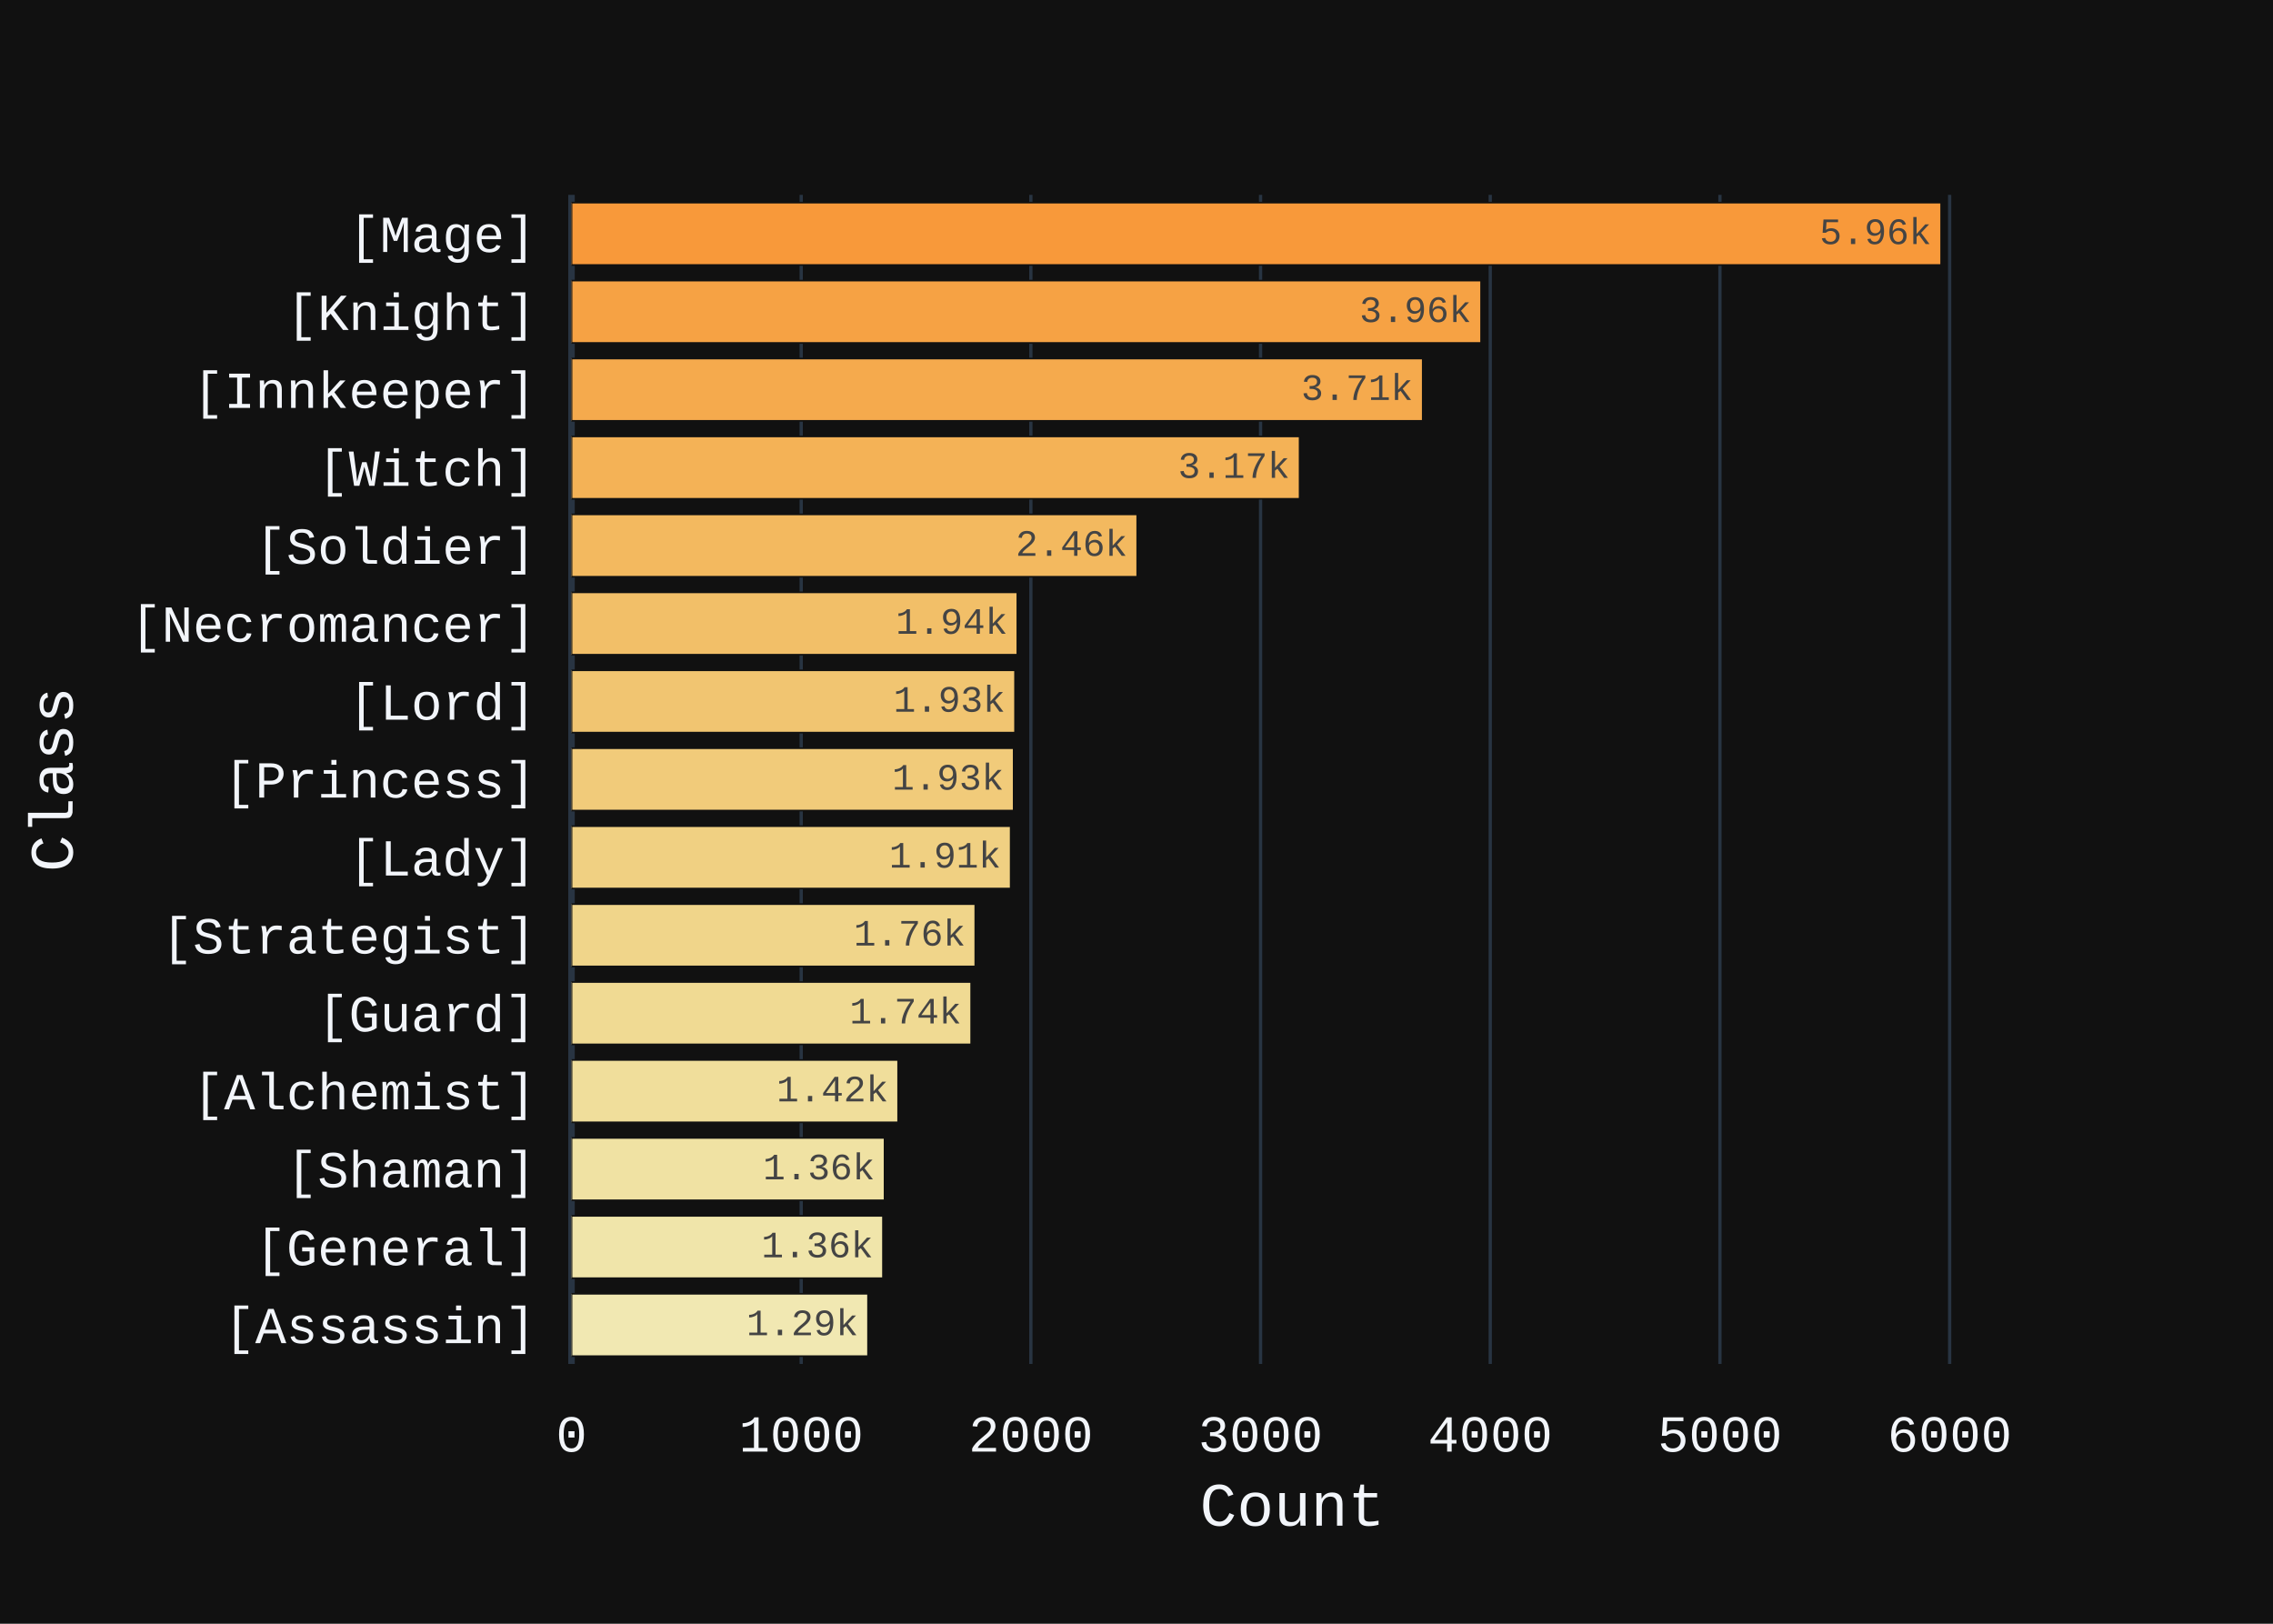
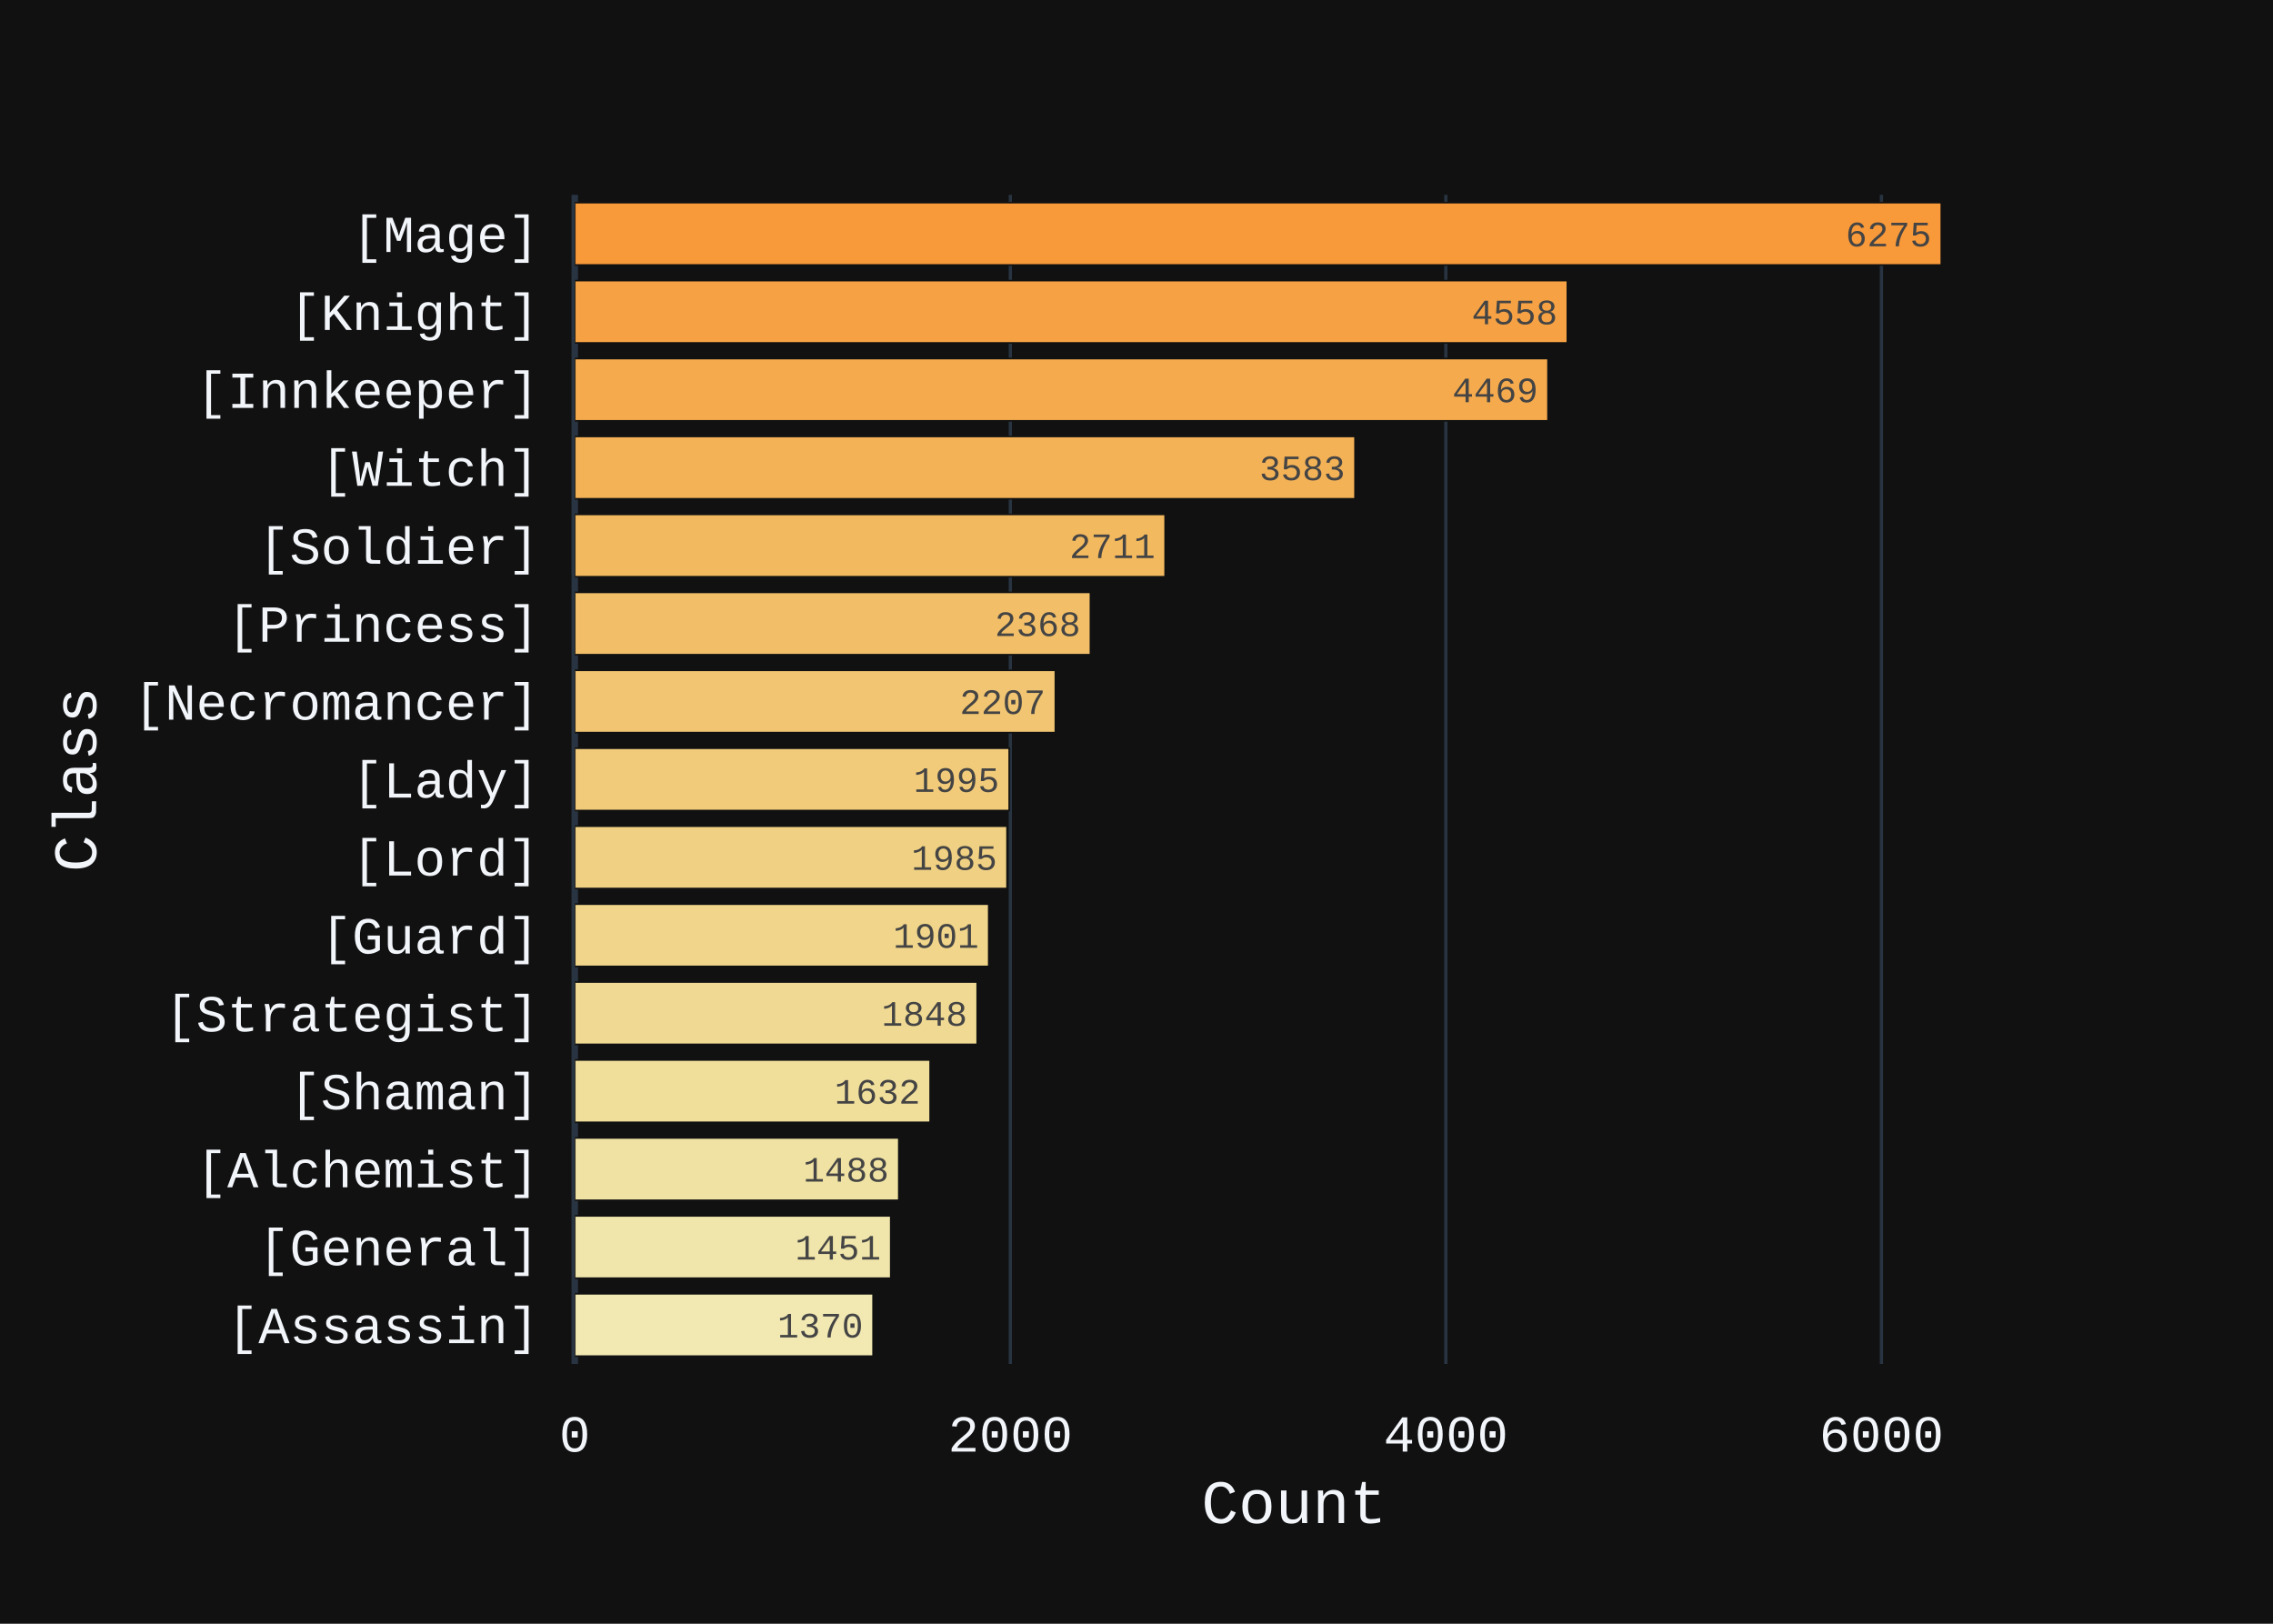
<svg xmlns="http://www.w3.org/2000/svg" class="main-svg" width="700" height="500" style="" viewBox="0 0 700 500">
  <rect x="0" y="0" width="700" height="500" style="fill: rgb(17, 17, 17); fill-opacity: 1;" />
-   <defs id="defs-4142ea">
+   <defs id="defs-eb45aa">
    <g class="clips">
-       <clipPath id="clip4142eaxyplot" class="plotclip">
-         <rect width="444" height="360" />
-       </clipPath>
-       <clipPath class="axesclip" id="clip4142eax">
-         <rect x="176" y="0" width="444" height="500" />
-       </clipPath>
-       <clipPath class="axesclip" id="clip4142eay">
+       <clipPath id="clipeb45aaxyplot" class="plotclip">
+         <rect width="443" height="360" />
+       </clipPath>
+       <clipPath class="axesclip" id="clipeb45aax">
+         <rect x="177" y="0" width="443" height="500" />
+       </clipPath>
+       <clipPath class="axesclip" id="clipeb45aay">
        <rect x="0" y="60" width="700" height="360" />
      </clipPath>
-       <clipPath class="axesclip" id="clip4142eaxy">
-         <rect x="176" y="60" width="444" height="360" />
+       <clipPath class="axesclip" id="clipeb45aaxy">
+         <rect x="177" y="60" width="443" height="360" />
      </clipPath>
    </g>
    <g class="gradients" />
    <g class="patterns" />
  </defs>
  <g class="bglayer" />
  <g class="layer-below">
    <g class="imagelayer" />
    <g class="shapelayer" />
  </g>
  <g class="cartesianlayer">
    <g class="subplot xy">
      <g class="layer-subplot">
        <g class="shapelayer" />
        <g class="imagelayer" />
      </g>
      <g class="minor-gridlayer">
        <g class="x" />
        <g class="y" />
      </g>
      <g class="gridlayer">
        <g class="x">
-           <path class="xgrid crisp" transform="translate(246.74,0)" d="M0,60v360" style="stroke: rgb(40, 52, 66); stroke-opacity: 1; stroke-width: 1px;" />
-           <path class="xgrid crisp" transform="translate(317.47,0)" d="M0,60v360" style="stroke: rgb(40, 52, 66); stroke-opacity: 1; stroke-width: 1px;" />
-           <path class="xgrid crisp" transform="translate(388.21,0)" d="M0,60v360" style="stroke: rgb(40, 52, 66); stroke-opacity: 1; stroke-width: 1px;" />
-           <path class="xgrid crisp" transform="translate(458.94,0)" d="M0,60v360" style="stroke: rgb(40, 52, 66); stroke-opacity: 1; stroke-width: 1px;" />
-           <path class="xgrid crisp" transform="translate(529.68,0)" d="M0,60v360" style="stroke: rgb(40, 52, 66); stroke-opacity: 1; stroke-width: 1px;" />
-           <path class="xgrid crisp" transform="translate(600.42,0)" d="M0,60v360" style="stroke: rgb(40, 52, 66); stroke-opacity: 1; stroke-width: 1px;" />
+           <path class="xgrid crisp" transform="translate(311.14,0)" d="M0,60v360" style="stroke: rgb(40, 52, 66); stroke-opacity: 1; stroke-width: 1px;" />
+           <path class="xgrid crisp" transform="translate(445.27,0)" d="M0,60v360" style="stroke: rgb(40, 52, 66); stroke-opacity: 1; stroke-width: 1px;" />
+           <path class="xgrid crisp" transform="translate(579.41,0)" d="M0,60v360" style="stroke: rgb(40, 52, 66); stroke-opacity: 1; stroke-width: 1px;" />
        </g>
        <g class="y" />
      </g>
      <g class="zerolinelayer">
-         <path class="xzl zl crisp" transform="translate(176,0)" d="M0,60v360" style="stroke: rgb(40, 52, 66); stroke-opacity: 1; stroke-width: 2px;" />
+         <path class="xzl zl crisp" transform="translate(177,0)" d="M0,60v360" style="stroke: rgb(40, 52, 66); stroke-opacity: 1; stroke-width: 2px;" />
+       </g>
+       <g class="layer-between">
+         <g class="shapelayer" />
+         <g class="imagelayer" />
      </g>
      <path class="xlines-below" />
      <path class="ylines-below" />
      <g class="overlines-below" />
      <g class="xaxislayer-below" />
      <g class="yaxislayer-below" />
      <g class="overaxes-below" />
-       <g class="plot" transform="translate(176,60)" clip-path="url(#clip4142eaxyplot)">
-         <g class="barlayer mlayer">
-           <g class="trace bars" style="opacity: 1;">
-             <g class="points">
-               <g class="point">
-                 <path d="M0,21.6V2.4H421.8V21.6Z" style="vector-effect: none; opacity: 1; stroke-width: 0.5px; fill: rgb(248, 153, 58); fill-opacity: 1; stroke: rgb(17, 17, 17); stroke-opacity: 1;" />
-                 <text class="bartext bartext-inside" text-anchor="middle" data-notex="1" x="0" y="0" style="font-family: 'Courier New', mono; font-size: 20px; fill: rgb(68, 68, 68); fill-opacity: 1; white-space: pre;" transform="translate(401.5736,15.15652)scale(0.573913)">5.96k</text>
+       <g class="overplot">
+         <g class="xy" transform="translate(177,60)" clip-path="url(#clipeb45aaxyplot)">
+           <g class="barlayer mlayer">
+             <g class="trace bars" style="opacity: 1;">
+               <g class="points">
+                 <g class="point">
+                   <path d="M0,21.6V2.4H420.85V21.6Z" style="vector-effect: none; opacity: 1; stroke-width: 0.5px; fill: rgb(248, 153, 58); fill-opacity: 1; stroke: rgb(17, 17, 17); stroke-opacity: 1;" />
+                   <text class="bartext bartext-inside" text-anchor="middle" data-notex="1" x="0" y="0" style="font-family: Hack, 'Courier New', mono; font-size: 20px; fill: rgb(68, 68, 68); fill-opacity: 1; white-space: pre;" transform="translate(404.5984,15.85)scale(0.55)">6275</text>
+                 </g>
+               </g>
+             </g>
+             <g class="trace bars" style="opacity: 1;">
+               <g class="points">
+                 <g class="point">
+                   <path d="M0,45.6V26.4H305.69V45.6Z" style="vector-effect: none; opacity: 1; stroke-width: 0.5px; fill: rgb(246, 162, 68); fill-opacity: 1; stroke: rgb(17, 17, 17); stroke-opacity: 1;" />
+                   <text class="bartext bartext-inside" text-anchor="middle" data-notex="1" x="0" y="0" style="font-family: Hack, 'Courier New', mono; font-size: 20px; fill: rgb(68, 68, 68); fill-opacity: 1; white-space: pre;" transform="translate(289.4384,39.85)scale(0.55)">4558</text>
+                 </g>
+               </g>
+             </g>
+             <g class="trace bars" style="opacity: 1;">
+               <g class="points">
+                 <g class="point">
+                   <path d="M0,69.6V50.4H299.73V69.6Z" style="vector-effect: none; opacity: 1; stroke-width: 0.5px; fill: rgb(245, 170, 77); fill-opacity: 1; stroke: rgb(17, 17, 17); stroke-opacity: 1;" />
+                   <text class="bartext bartext-inside" text-anchor="middle" data-notex="1" x="0" y="0" style="font-family: Hack, 'Courier New', mono; font-size: 20px; fill: rgb(68, 68, 68); fill-opacity: 1; white-space: pre;" transform="translate(283.4784,63.85)scale(0.55)">4469</text>
+                 </g>
+               </g>
+             </g>
+             <g class="trace bars" style="opacity: 1;">
+               <g class="points">
+                 <g class="point">
+                   <path d="M0,93.6V74.4H240.3V93.6Z" style="vector-effect: none; opacity: 1; stroke-width: 0.5px; fill: rgb(244, 178, 86); fill-opacity: 1; stroke: rgb(17, 17, 17); stroke-opacity: 1;" />
+                   <text class="bartext bartext-inside" text-anchor="middle" data-notex="1" x="0" y="0" style="font-family: Hack, 'Courier New', mono; font-size: 20px; fill: rgb(68, 68, 68); fill-opacity: 1; white-space: pre;" transform="translate(224.0484,87.85)scale(0.55)">3583</text>
+                 </g>
+               </g>
+             </g>
+             <g class="trace bars" style="opacity: 1;">
+               <g class="points">
+                 <g class="point">
+                   <path d="M0,117.6V98.4H181.82V117.6Z" style="vector-effect: none; opacity: 1; stroke-width: 0.5px; fill: rgb(243, 185, 95); fill-opacity: 1; stroke: rgb(17, 17, 17); stroke-opacity: 1;" />
+                   <text class="bartext bartext-inside" text-anchor="middle" data-notex="1" x="0" y="0" style="font-family: Hack, 'Courier New', mono; font-size: 20px; fill: rgb(68, 68, 68); fill-opacity: 1; white-space: pre;" transform="translate(165.5684,111.85)scale(0.55)">2711</text>
+                 </g>
+               </g>
+             </g>
+             <g class="trace bars" style="opacity: 1;">
+               <g class="points">
+                 <g class="point">
+                   <path d="M0,141.6V122.4H158.82V141.6Z" style="vector-effect: none; opacity: 1; stroke-width: 0.5px; fill: rgb(242, 191, 104); fill-opacity: 1; stroke: rgb(17, 17, 17); stroke-opacity: 1;" />
+                   <text class="bartext bartext-inside" text-anchor="middle" data-notex="1" x="0" y="0" style="font-family: Hack, 'Courier New', mono; font-size: 20px; fill: rgb(68, 68, 68); fill-opacity: 1; white-space: pre;" transform="translate(142.5684,135.85)scale(0.55)">2368</text>
+                 </g>
+               </g>
+             </g>
+             <g class="trace bars" style="opacity: 1;">
+               <g class="points">
+                 <g class="point">
+                   <path d="M0,165.6V146.4H148.02V165.6Z" style="vector-effect: none; opacity: 1; stroke-width: 0.5px; fill: rgb(241, 197, 113); fill-opacity: 1; stroke: rgb(17, 17, 17); stroke-opacity: 1;" />
+                   <text class="bartext bartext-inside" text-anchor="middle" data-notex="1" x="0" y="0" style="font-family: Hack, 'Courier New', mono; font-size: 20px; fill: rgb(68, 68, 68); fill-opacity: 1; white-space: pre;" transform="translate(131.7684,159.85)scale(0.55)">2207</text>
+                 </g>
+               </g>
+             </g>
+             <g class="trace bars" style="opacity: 1;">
+               <g class="points">
+                 <g class="point">
+                   <path d="M0,189.6V170.4H133.8V189.6Z" style="vector-effect: none; opacity: 1; stroke-width: 0.5px; fill: rgb(241, 203, 122); fill-opacity: 1; stroke: rgb(17, 17, 17); stroke-opacity: 1;" />
+                   <text class="bartext bartext-inside" text-anchor="middle" data-notex="1" x="0" y="0" style="font-family: Hack, 'Courier New', mono; font-size: 20px; fill: rgb(68, 68, 68); fill-opacity: 1; white-space: pre;" transform="translate(117.5484,183.85)scale(0.55)">1995</text>
+                 </g>
+               </g>
+             </g>
+             <g class="trace bars" style="opacity: 1;">
+               <g class="points">
+                 <g class="point">
+                   <path d="M0,213.6V194.4H133.13V213.6Z" style="vector-effect: none; opacity: 1; stroke-width: 0.5px; fill: rgb(240, 208, 130); fill-opacity: 1; stroke: rgb(17, 17, 17); stroke-opacity: 1;" />
+                   <text class="bartext bartext-inside" text-anchor="middle" data-notex="1" x="0" y="0" style="font-family: Hack, 'Courier New', mono; font-size: 20px; fill: rgb(68, 68, 68); fill-opacity: 1; white-space: pre;" transform="translate(116.8784,207.85)scale(0.55)">1985</text>
+                 </g>
+               </g>
+             </g>
+             <g class="trace bars" style="opacity: 1;">
+               <g class="points">
+                 <g class="point">
+                   <path d="M0,237.6V218.4H127.5V237.6Z" style="vector-effect: none; opacity: 1; stroke-width: 0.5px; fill: rgb(240, 213, 138); fill-opacity: 1; stroke: rgb(17, 17, 17); stroke-opacity: 1;" />
+                   <text class="bartext bartext-inside" text-anchor="middle" data-notex="1" x="0" y="0" style="font-family: Hack, 'Courier New', mono; font-size: 20px; fill: rgb(68, 68, 68); fill-opacity: 1; white-space: pre;" transform="translate(111.2484,231.85)scale(0.55)">1901</text>
+                 </g>
+               </g>
+             </g>
+             <g class="trace bars" style="opacity: 1;">
+               <g class="points">
+                 <g class="point">
+                   <path d="M0,261.6V242.4H123.94V261.6Z" style="vector-effect: none; opacity: 1; stroke-width: 0.5px; fill: rgb(240, 218, 147); fill-opacity: 1; stroke: rgb(17, 17, 17); stroke-opacity: 1;" />
+                   <text class="bartext bartext-inside" text-anchor="middle" data-notex="1" x="0" y="0" style="font-family: Hack, 'Courier New', mono; font-size: 20px; fill: rgb(68, 68, 68); fill-opacity: 1; white-space: pre;" transform="translate(107.6884,255.85)scale(0.55)">1848</text>
+                 </g>
+               </g>
+             </g>
+             <g class="trace bars" style="opacity: 1;">
+               <g class="points">
+                 <g class="point">
+                   <path d="M0,285.6V266.4H109.45V285.6Z" style="vector-effect: none; opacity: 1; stroke-width: 0.5px; fill: rgb(240, 222, 155); fill-opacity: 1; stroke: rgb(17, 17, 17); stroke-opacity: 1;" />
+                   <text class="bartext bartext-inside" text-anchor="middle" data-notex="1" x="0" y="0" style="font-family: Hack, 'Courier New', mono; font-size: 20px; fill: rgb(68, 68, 68); fill-opacity: 1; white-space: pre;" transform="translate(93.19844,279.85)scale(0.55)">1632</text>
+                 </g>
+               </g>
+             </g>
+             <g class="trace bars" style="opacity: 1;">
+               <g class="points">
+                 <g class="point">
+                   <path d="M0,309.6V290.4H99.8V309.6Z" style="vector-effect: none; opacity: 1; stroke-width: 0.5px; fill: rgb(240, 226, 163); fill-opacity: 1; stroke: rgb(17, 17, 17); stroke-opacity: 1;" />
+                   <text class="bartext bartext-inside" text-anchor="middle" data-notex="1" x="0" y="0" style="font-family: Hack, 'Courier New', mono; font-size: 20px; fill: rgb(68, 68, 68); fill-opacity: 1; white-space: pre;" transform="translate(83.54844,303.85)scale(0.55)">1488</text>
+                 </g>
+               </g>
+             </g>
+             <g class="trace bars" style="opacity: 1;">
+               <g class="points">
+                 <g class="point">
+                   <path d="M0,333.6V314.4H97.32V333.6Z" style="vector-effect: none; opacity: 1; stroke-width: 0.5px; fill: rgb(240, 229, 170); fill-opacity: 1; stroke: rgb(17, 17, 17); stroke-opacity: 1;" />
+                   <text class="bartext bartext-inside" text-anchor="middle" data-notex="1" x="0" y="0" style="font-family: Hack, 'Courier New', mono; font-size: 20px; fill: rgb(68, 68, 68); fill-opacity: 1; white-space: pre;" transform="translate(81.06844,327.85)scale(0.55)">1451</text>
+                 </g>
+               </g>
+             </g>
+             <g class="trace bars" style="opacity: 1;">
+               <g class="points">
+                 <g class="point">
+                   <path d="M0,357.6V338.4H91.88V357.6Z" style="vector-effect: none; opacity: 1; stroke-width: 0.5px; fill: rgb(241, 232, 178); fill-opacity: 1; stroke: rgb(17, 17, 17); stroke-opacity: 1;" />
+                   <text class="bartext bartext-inside" text-anchor="middle" data-notex="1" x="0" y="0" style="font-family: Hack, 'Courier New', mono; font-size: 20px; fill: rgb(68, 68, 68); fill-opacity: 1; white-space: pre;" transform="translate(75.62844,351.85)scale(0.55)">1370</text>
+                 </g>
              </g>
            </g>
          </g>
-           <g class="trace bars" style="opacity: 1;">
-             <g class="points">
-               <g class="point">
-                 <path d="M0,45.6V26.4H280.12V45.6Z" style="vector-effect: none; opacity: 1; stroke-width: 0.5px; fill: rgb(246, 162, 68); fill-opacity: 1; stroke: rgb(17, 17, 17); stroke-opacity: 1;" />
-                 <text class="bartext bartext-inside" text-anchor="middle" data-notex="1" x="0" y="0" style="font-family: 'Courier New', mono; font-size: 20px; fill: rgb(68, 68, 68); fill-opacity: 1; white-space: pre;" transform="translate(259.8936,39.15652)scale(0.573913)">3.96k</text>
-               </g>
-             </g>
-           </g>
-           <g class="trace bars" style="opacity: 1;">
-             <g class="points">
-               <g class="point">
-                 <path d="M0,69.6V50.4H262.15V69.6Z" style="vector-effect: none; opacity: 1; stroke-width: 0.5px; fill: rgb(245, 170, 77); fill-opacity: 1; stroke: rgb(17, 17, 17); stroke-opacity: 1;" />
-                 <text class="bartext bartext-inside" text-anchor="middle" data-notex="1" x="0" y="0" style="font-family: 'Courier New', mono; font-size: 20px; fill: rgb(68, 68, 68); fill-opacity: 1; white-space: pre;" transform="translate(241.9236,63.15652)scale(0.573913)">3.71k</text>
-               </g>
-             </g>
-           </g>
-           <g class="trace bars" style="opacity: 1;">
-             <g class="points">
-               <g class="point">
-                 <path d="M0,93.6V74.4H224.23V93.6Z" style="vector-effect: none; opacity: 1; stroke-width: 0.5px; fill: rgb(244, 178, 86); fill-opacity: 1; stroke: rgb(17, 17, 17); stroke-opacity: 1;" />
-                 <text class="bartext bartext-inside" text-anchor="middle" data-notex="1" x="0" y="0" style="font-family: 'Courier New', mono; font-size: 20px; fill: rgb(68, 68, 68); fill-opacity: 1; white-space: pre;" transform="translate(204.0036,87.15652)scale(0.573913)">3.17k</text>
-               </g>
-             </g>
-           </g>
-           <g class="trace bars" style="opacity: 1;">
-             <g class="points">
-               <g class="point">
-                 <path d="M0,117.6V98.4H174.22V117.6Z" style="vector-effect: none; opacity: 1; stroke-width: 0.5px; fill: rgb(243, 185, 95); fill-opacity: 1; stroke: rgb(17, 17, 17); stroke-opacity: 1;" />
-                 <text class="bartext bartext-inside" text-anchor="middle" data-notex="1" x="0" y="0" style="font-family: 'Courier New', mono; font-size: 20px; fill: rgb(68, 68, 68); fill-opacity: 1; white-space: pre;" transform="translate(153.9936,111.1565)scale(0.573913)">2.46k</text>
-               </g>
-             </g>
-           </g>
-           <g class="trace bars" style="opacity: 1;">
-             <g class="points">
-               <g class="point">
-                 <path d="M0,141.6V122.4H137.3V141.6Z" style="vector-effect: none; opacity: 1; stroke-width: 0.5px; fill: rgb(242, 191, 104); fill-opacity: 1; stroke: rgb(17, 17, 17); stroke-opacity: 1;" />
-                 <text class="bartext bartext-inside" text-anchor="middle" data-notex="1" x="0" y="0" style="font-family: 'Courier New', mono; font-size: 20px; fill: rgb(68, 68, 68); fill-opacity: 1; white-space: pre;" transform="translate(117.0736,135.1565)scale(0.573913)">1.94k</text>
-               </g>
-             </g>
-           </g>
-           <g class="trace bars" style="opacity: 1;">
-             <g class="points">
-               <g class="point">
-                 <path d="M0,165.6V146.4H136.59V165.6Z" style="vector-effect: none; opacity: 1; stroke-width: 0.5px; fill: rgb(241, 197, 113); fill-opacity: 1; stroke: rgb(17, 17, 17); stroke-opacity: 1;" />
-                 <text class="bartext bartext-inside" text-anchor="middle" data-notex="1" x="0" y="0" style="font-family: 'Courier New', mono; font-size: 20px; fill: rgb(68, 68, 68); fill-opacity: 1; white-space: pre;" transform="translate(116.3636,159.1565)scale(0.573913)">1.93k</text>
-               </g>
-             </g>
-           </g>
-           <g class="trace bars" style="opacity: 1;">
-             <g class="points">
-               <g class="point">
-                 <path d="M0,189.6V170.4H136.17V189.6Z" style="vector-effect: none; opacity: 1; stroke-width: 0.5px; fill: rgb(241, 203, 122); fill-opacity: 1; stroke: rgb(17, 17, 17); stroke-opacity: 1;" />
-                 <text class="bartext bartext-inside" text-anchor="middle" data-notex="1" x="0" y="0" style="font-family: 'Courier New', mono; font-size: 20px; fill: rgb(68, 68, 68); fill-opacity: 1; white-space: pre;" transform="translate(115.9436,183.1565)scale(0.573913)">1.93k</text>
-               </g>
-             </g>
-           </g>
-           <g class="trace bars" style="opacity: 1;">
-             <g class="points">
-               <g class="point">
-                 <path d="M0,213.6V194.4H135.25V213.6Z" style="vector-effect: none; opacity: 1; stroke-width: 0.5px; fill: rgb(240, 208, 130); fill-opacity: 1; stroke: rgb(17, 17, 17); stroke-opacity: 1;" />
-                 <text class="bartext bartext-inside" text-anchor="middle" data-notex="1" x="0" y="0" style="font-family: 'Courier New', mono; font-size: 20px; fill: rgb(68, 68, 68); fill-opacity: 1; white-space: pre;" transform="translate(115.0236,207.1565)scale(0.573913)">1.91k</text>
-               </g>
-             </g>
-           </g>
-           <g class="trace bars" style="opacity: 1;">
-             <g class="points">
-               <g class="point">
-                 <path d="M0,237.6V218.4H124.35V237.6Z" style="vector-effect: none; opacity: 1; stroke-width: 0.5px; fill: rgb(240, 213, 138); fill-opacity: 1; stroke: rgb(17, 17, 17); stroke-opacity: 1;" />
-                 <text class="bartext bartext-inside" text-anchor="middle" data-notex="1" x="0" y="0" style="font-family: 'Courier New', mono; font-size: 20px; fill: rgb(68, 68, 68); fill-opacity: 1; white-space: pre;" transform="translate(104.1236,231.1565)scale(0.573913)">1.76k</text>
-               </g>
-             </g>
-           </g>
-           <g class="trace bars" style="opacity: 1;">
-             <g class="points">
-               <g class="point">
-                 <path d="M0,261.6V242.4H123.08V261.6Z" style="vector-effect: none; opacity: 1; stroke-width: 0.5px; fill: rgb(240, 218, 147); fill-opacity: 1; stroke: rgb(17, 17, 17); stroke-opacity: 1;" />
-                 <text class="bartext bartext-inside" text-anchor="middle" data-notex="1" x="0" y="0" style="font-family: 'Courier New', mono; font-size: 20px; fill: rgb(68, 68, 68); fill-opacity: 1; white-space: pre;" transform="translate(102.8536,255.1565)scale(0.573913)">1.74k</text>
-               </g>
-             </g>
-           </g>
-           <g class="trace bars" style="opacity: 1;">
-             <g class="points">
-               <g class="point">
-                 <path d="M0,285.6V266.4H100.59V285.6Z" style="vector-effect: none; opacity: 1; stroke-width: 0.5px; fill: rgb(240, 222, 155); fill-opacity: 1; stroke: rgb(17, 17, 17); stroke-opacity: 1;" />
-                 <text class="bartext bartext-inside" text-anchor="middle" data-notex="1" x="0" y="0" style="font-family: 'Courier New', mono; font-size: 20px; fill: rgb(68, 68, 68); fill-opacity: 1; white-space: pre;" transform="translate(80.36364,279.1565)scale(0.573913)">1.42k</text>
-               </g>
-             </g>
-           </g>
-           <g class="trace bars" style="opacity: 1;">
-             <g class="points">
-               <g class="point">
-                 <path d="M0,309.6V290.4H96.41V309.6Z" style="vector-effect: none; opacity: 1; stroke-width: 0.5px; fill: rgb(240, 226, 163); fill-opacity: 1; stroke: rgb(17, 17, 17); stroke-opacity: 1;" />
-                 <text class="bartext bartext-inside" text-anchor="middle" data-notex="1" x="0" y="0" style="font-family: 'Courier New', mono; font-size: 20px; fill: rgb(68, 68, 68); fill-opacity: 1; white-space: pre;" transform="translate(76.18364,303.1565)scale(0.573913)">1.36k</text>
-               </g>
-             </g>
-           </g>
-           <g class="trace bars" style="opacity: 1;">
-             <g class="points">
-               <g class="point">
-                 <path d="M0,333.6V314.4H95.92V333.6Z" style="vector-effect: none; opacity: 1; stroke-width: 0.5px; fill: rgb(240, 229, 170); fill-opacity: 1; stroke: rgb(17, 17, 17); stroke-opacity: 1;" />
-                 <text class="bartext bartext-inside" text-anchor="middle" data-notex="1" x="0" y="0" style="font-family: 'Courier New', mono; font-size: 20px; fill: rgb(68, 68, 68); fill-opacity: 1; white-space: pre;" transform="translate(75.69364,327.1565)scale(0.573913)">1.36k</text>
-               </g>
-             </g>
-           </g>
-           <g class="trace bars" style="opacity: 1;">
-             <g class="points">
-               <g class="point">
-                 <path d="M0,357.6V338.4H91.32V357.6Z" style="vector-effect: none; opacity: 1; stroke-width: 0.5px; fill: rgb(241, 232, 178); fill-opacity: 1; stroke: rgb(17, 17, 17); stroke-opacity: 1;" />
-                 <text class="bartext bartext-inside" text-anchor="middle" data-notex="1" x="0" y="0" style="font-family: 'Courier New', mono; font-size: 20px; fill: rgb(68, 68, 68); fill-opacity: 1; white-space: pre;" transform="translate(71.09364,351.1565)scale(0.573913)">1.29k</text>
-               </g>
-             </g>
-           </g>
-         </g>
-       </g>
-       <g class="overplot" />
+         </g>
+       </g>
      <path class="xlines-above crisp" d="M0,0" style="fill: none;" />
      <path class="ylines-above crisp" d="M0,0" style="fill: none;" />
      <g class="overlines-above" />
      <g class="xaxislayer-above">
        <g class="xtick">
-           <text text-anchor="middle" x="0" y="447" transform="translate(176,0)" style="font-family: 'Courier New', mono; font-size: 16px; fill: rgb(242, 245, 250); fill-opacity: 1; white-space: pre; opacity: 1;">0</text>
-         </g>
-         <g class="xtick">
-           <text text-anchor="middle" x="0" y="447" style="font-family: 'Courier New', mono; font-size: 16px; fill: rgb(242, 245, 250); fill-opacity: 1; white-space: pre; opacity: 1;" transform="translate(246.74,0)">1000</text>
-         </g>
-         <g class="xtick">
-           <text text-anchor="middle" x="0" y="447" style="font-family: 'Courier New', mono; font-size: 16px; fill: rgb(242, 245, 250); fill-opacity: 1; white-space: pre; opacity: 1;" transform="translate(317.47,0)">2000</text>
-         </g>
-         <g class="xtick">
-           <text text-anchor="middle" x="0" y="447" style="font-family: 'Courier New', mono; font-size: 16px; fill: rgb(242, 245, 250); fill-opacity: 1; white-space: pre; opacity: 1;" transform="translate(388.21,0)">3000</text>
-         </g>
-         <g class="xtick">
-           <text text-anchor="middle" x="0" y="447" style="font-family: 'Courier New', mono; font-size: 16px; fill: rgb(242, 245, 250); fill-opacity: 1; white-space: pre; opacity: 1;" transform="translate(458.94,0)">4000</text>
-         </g>
-         <g class="xtick">
-           <text text-anchor="middle" x="0" y="447" style="font-family: 'Courier New', mono; font-size: 16px; fill: rgb(242, 245, 250); fill-opacity: 1; white-space: pre; opacity: 1;" transform="translate(529.68,0)">5000</text>
-         </g>
-         <g class="xtick">
-           <text text-anchor="middle" x="0" y="447" style="font-family: 'Courier New', mono; font-size: 16px; fill: rgb(242, 245, 250); fill-opacity: 1; white-space: pre; opacity: 1;" transform="translate(600.42,0)">6000</text>
+           <text text-anchor="middle" x="0" y="447" transform="translate(177,0)" style="font-family: Hack, 'Courier New', mono; font-size: 16px; fill: rgb(242, 245, 250); fill-opacity: 1; white-space: pre; opacity: 1;">0</text>
+         </g>
+         <g class="xtick">
+           <text text-anchor="middle" x="0" y="447" style="font-family: Hack, 'Courier New', mono; font-size: 16px; fill: rgb(242, 245, 250); fill-opacity: 1; white-space: pre; opacity: 1;" transform="translate(311.14,0)">2000</text>
+         </g>
+         <g class="xtick">
+           <text text-anchor="middle" x="0" y="447" style="font-family: Hack, 'Courier New', mono; font-size: 16px; fill: rgb(242, 245, 250); fill-opacity: 1; white-space: pre; opacity: 1;" transform="translate(445.27,0)">4000</text>
+         </g>
+         <g class="xtick">
+           <text text-anchor="middle" x="0" y="447" style="font-family: Hack, 'Courier New', mono; font-size: 16px; fill: rgb(242, 245, 250); fill-opacity: 1; white-space: pre; opacity: 1;" transform="translate(579.41,0)">6000</text>
        </g>
      </g>
      <g class="yaxislayer-above">
        <g class="ytick">
-           <text text-anchor="end" x="165" y="5.6" transform="translate(0,408)" style="font-family: 'Courier New', mono; font-size: 16px; fill: rgb(242, 245, 250); fill-opacity: 1; white-space: pre; opacity: 1;">[Assassin]</text>
-         </g>
-         <g class="ytick">
-           <text text-anchor="end" x="165" y="5.6" transform="translate(0,384)" style="font-family: 'Courier New', mono; font-size: 16px; fill: rgb(242, 245, 250); fill-opacity: 1; white-space: pre; opacity: 1;">[General]</text>
-         </g>
-         <g class="ytick">
-           <text text-anchor="end" x="165" y="5.6" transform="translate(0,360)" style="font-family: 'Courier New', mono; font-size: 16px; fill: rgb(242, 245, 250); fill-opacity: 1; white-space: pre; opacity: 1;">[Shaman]</text>
-         </g>
-         <g class="ytick">
-           <text text-anchor="end" x="165" y="5.6" transform="translate(0,336)" style="font-family: 'Courier New', mono; font-size: 16px; fill: rgb(242, 245, 250); fill-opacity: 1; white-space: pre; opacity: 1;">[Alchemist]</text>
-         </g>
-         <g class="ytick">
-           <text text-anchor="end" x="165" y="5.6" transform="translate(0,312)" style="font-family: 'Courier New', mono; font-size: 16px; fill: rgb(242, 245, 250); fill-opacity: 1; white-space: pre; opacity: 1;">[Guard]</text>
-         </g>
-         <g class="ytick">
-           <text text-anchor="end" x="165" y="5.6" transform="translate(0,288)" style="font-family: 'Courier New', mono; font-size: 16px; fill: rgb(242, 245, 250); fill-opacity: 1; white-space: pre; opacity: 1;">[Strategist]</text>
-         </g>
-         <g class="ytick">
-           <text text-anchor="end" x="165" y="5.6" transform="translate(0,264)" style="font-family: 'Courier New', mono; font-size: 16px; fill: rgb(242, 245, 250); fill-opacity: 1; white-space: pre; opacity: 1;">[Lady]</text>
-         </g>
-         <g class="ytick">
-           <text text-anchor="end" x="165" y="5.6" transform="translate(0,240)" style="font-family: 'Courier New', mono; font-size: 16px; fill: rgb(242, 245, 250); fill-opacity: 1; white-space: pre; opacity: 1;">[Princess]</text>
-         </g>
-         <g class="ytick">
-           <text text-anchor="end" x="165" y="5.6" transform="translate(0,216)" style="font-family: 'Courier New', mono; font-size: 16px; fill: rgb(242, 245, 250); fill-opacity: 1; white-space: pre; opacity: 1;">[Lord]</text>
-         </g>
-         <g class="ytick">
-           <text text-anchor="end" x="165" y="5.6" transform="translate(0,192)" style="font-family: 'Courier New', mono; font-size: 16px; fill: rgb(242, 245, 250); fill-opacity: 1; white-space: pre; opacity: 1;">[Necromancer]</text>
-         </g>
-         <g class="ytick">
-           <text text-anchor="end" x="165" y="5.6" transform="translate(0,168)" style="font-family: 'Courier New', mono; font-size: 16px; fill: rgb(242, 245, 250); fill-opacity: 1; white-space: pre; opacity: 1;">[Soldier]</text>
-         </g>
-         <g class="ytick">
-           <text text-anchor="end" x="165" y="5.6" transform="translate(0,144)" style="font-family: 'Courier New', mono; font-size: 16px; fill: rgb(242, 245, 250); fill-opacity: 1; white-space: pre; opacity: 1;">[Witch]</text>
-         </g>
-         <g class="ytick">
-           <text text-anchor="end" x="165" y="5.6" transform="translate(0,120)" style="font-family: 'Courier New', mono; font-size: 16px; fill: rgb(242, 245, 250); fill-opacity: 1; white-space: pre; opacity: 1;">[Innkeeper]</text>
-         </g>
-         <g class="ytick">
-           <text text-anchor="end" x="165" y="5.6" transform="translate(0,96)" style="font-family: 'Courier New', mono; font-size: 16px; fill: rgb(242, 245, 250); fill-opacity: 1; white-space: pre; opacity: 1;">[Knight]</text>
-         </g>
-         <g class="ytick">
-           <text text-anchor="end" x="165" y="5.6" transform="translate(0,72)" style="font-family: 'Courier New', mono; font-size: 16px; fill: rgb(242, 245, 250); fill-opacity: 1; white-space: pre; opacity: 1;">[Mage]</text>
+           <text text-anchor="end" x="166" y="5.6" transform="translate(0,408)" style="font-family: Hack, 'Courier New', mono; font-size: 16px; fill: rgb(242, 245, 250); fill-opacity: 1; white-space: pre; opacity: 1;">[Assassin]</text>
+         </g>
+         <g class="ytick">
+           <text text-anchor="end" x="166" y="5.6" transform="translate(0,384)" style="font-family: Hack, 'Courier New', mono; font-size: 16px; fill: rgb(242, 245, 250); fill-opacity: 1; white-space: pre; opacity: 1;">[General]</text>
+         </g>
+         <g class="ytick">
+           <text text-anchor="end" x="166" y="5.6" transform="translate(0,360)" style="font-family: Hack, 'Courier New', mono; font-size: 16px; fill: rgb(242, 245, 250); fill-opacity: 1; white-space: pre; opacity: 1;">[Alchemist]</text>
+         </g>
+         <g class="ytick">
+           <text text-anchor="end" x="166" y="5.6" transform="translate(0,336)" style="font-family: Hack, 'Courier New', mono; font-size: 16px; fill: rgb(242, 245, 250); fill-opacity: 1; white-space: pre; opacity: 1;">[Shaman]</text>
+         </g>
+         <g class="ytick">
+           <text text-anchor="end" x="166" y="5.6" transform="translate(0,312)" style="font-family: Hack, 'Courier New', mono; font-size: 16px; fill: rgb(242, 245, 250); fill-opacity: 1; white-space: pre; opacity: 1;">[Strategist]</text>
+         </g>
+         <g class="ytick">
+           <text text-anchor="end" x="166" y="5.6" transform="translate(0,288)" style="font-family: Hack, 'Courier New', mono; font-size: 16px; fill: rgb(242, 245, 250); fill-opacity: 1; white-space: pre; opacity: 1;">[Guard]</text>
+         </g>
+         <g class="ytick">
+           <text text-anchor="end" x="166" y="5.6" transform="translate(0,264)" style="font-family: Hack, 'Courier New', mono; font-size: 16px; fill: rgb(242, 245, 250); fill-opacity: 1; white-space: pre; opacity: 1;">[Lord]</text>
+         </g>
+         <g class="ytick">
+           <text text-anchor="end" x="166" y="5.6" transform="translate(0,240)" style="font-family: Hack, 'Courier New', mono; font-size: 16px; fill: rgb(242, 245, 250); fill-opacity: 1; white-space: pre; opacity: 1;">[Lady]</text>
+         </g>
+         <g class="ytick">
+           <text text-anchor="end" x="166" y="5.6" transform="translate(0,216)" style="font-family: Hack, 'Courier New', mono; font-size: 16px; fill: rgb(242, 245, 250); fill-opacity: 1; white-space: pre; opacity: 1;">[Necromancer]</text>
+         </g>
+         <g class="ytick">
+           <text text-anchor="end" x="166" y="5.6" transform="translate(0,192)" style="font-family: Hack, 'Courier New', mono; font-size: 16px; fill: rgb(242, 245, 250); fill-opacity: 1; white-space: pre; opacity: 1;">[Princess]</text>
+         </g>
+         <g class="ytick">
+           <text text-anchor="end" x="166" y="5.6" transform="translate(0,168)" style="font-family: Hack, 'Courier New', mono; font-size: 16px; fill: rgb(242, 245, 250); fill-opacity: 1; white-space: pre; opacity: 1;">[Soldier]</text>
+         </g>
+         <g class="ytick">
+           <text text-anchor="end" x="166" y="5.6" transform="translate(0,144)" style="font-family: Hack, 'Courier New', mono; font-size: 16px; fill: rgb(242, 245, 250); fill-opacity: 1; white-space: pre; opacity: 1;">[Witch]</text>
+         </g>
+         <g class="ytick">
+           <text text-anchor="end" x="166" y="5.6" transform="translate(0,120)" style="font-family: Hack, 'Courier New', mono; font-size: 16px; fill: rgb(242, 245, 250); fill-opacity: 1; white-space: pre; opacity: 1;">[Innkeeper]</text>
+         </g>
+         <g class="ytick">
+           <text text-anchor="end" x="166" y="5.6" transform="translate(0,96)" style="font-family: Hack, 'Courier New', mono; font-size: 16px; fill: rgb(242, 245, 250); fill-opacity: 1; white-space: pre; opacity: 1;">[Knight]</text>
+         </g>
+         <g class="ytick">
+           <text text-anchor="end" x="166" y="5.6" transform="translate(0,72)" style="font-family: Hack, 'Courier New', mono; font-size: 16px; fill: rgb(242, 245, 250); fill-opacity: 1; white-space: pre; opacity: 1;">[Mage]</text>
        </g>
      </g>
      <g class="overaxes-above" />
    </g>
  </g>
  <g class="polarlayer" />
  <g class="smithlayer" />
  <g class="ternarylayer" />
  <g class="geolayer" />
  <g class="funnelarealayer" />
  <g class="pielayer" />
  <g class="iciclelayer" />
  <g class="treemaplayer" />
  <g class="sunburstlayer" />
  <g class="glimages" />
-   <defs id="topdefs-4142ea">
+   <defs id="topdefs-eb45aa">
    <g class="clips" />
  </defs>
  <g class="layer-above">
    <g class="imagelayer" />
    <g class="shapelayer" />
  </g>
  <g class="infolayer">
    <g class="g-gtitle" />
-     <g class="g-xtitle">
-       <text class="xtitle" x="398" y="469.8" text-anchor="middle" style="font-family: 'Courier New', mono; font-size: 19px; fill: rgb(242, 245, 250); opacity: 1; font-weight: normal; white-space: pre;">Count</text>
+     <g class="g-xtitle" transform="translate(0,0.2)">
+       <text class="xtitle" x="398.5" y="468.8" text-anchor="middle" style="opacity: 1; font-family: Hack, 'Courier New', mono; font-size: 19px; fill: rgb(242, 245, 250); fill-opacity: 1; white-space: pre;">Count</text>
    </g>
    <g class="g-ytitle">
-       <text class="ytitle" transform="rotate(-90,22.37187,240)" x="22.372" y="240" text-anchor="middle" style="font-family: 'Courier New', mono; font-size: 19px; fill: rgb(242, 245, 250); opacity: 1; font-weight: normal; white-space: pre;">Class</text>
+       <text class="ytitle" transform="rotate(-90,29.61562,240)" x="29.616" y="240" text-anchor="middle" style="opacity: 1; font-family: Hack, 'Courier New', mono; font-size: 19px; fill: rgb(242, 245, 250); fill-opacity: 1; white-space: pre;">Class</text>
    </g>
  </g>
</svg>
